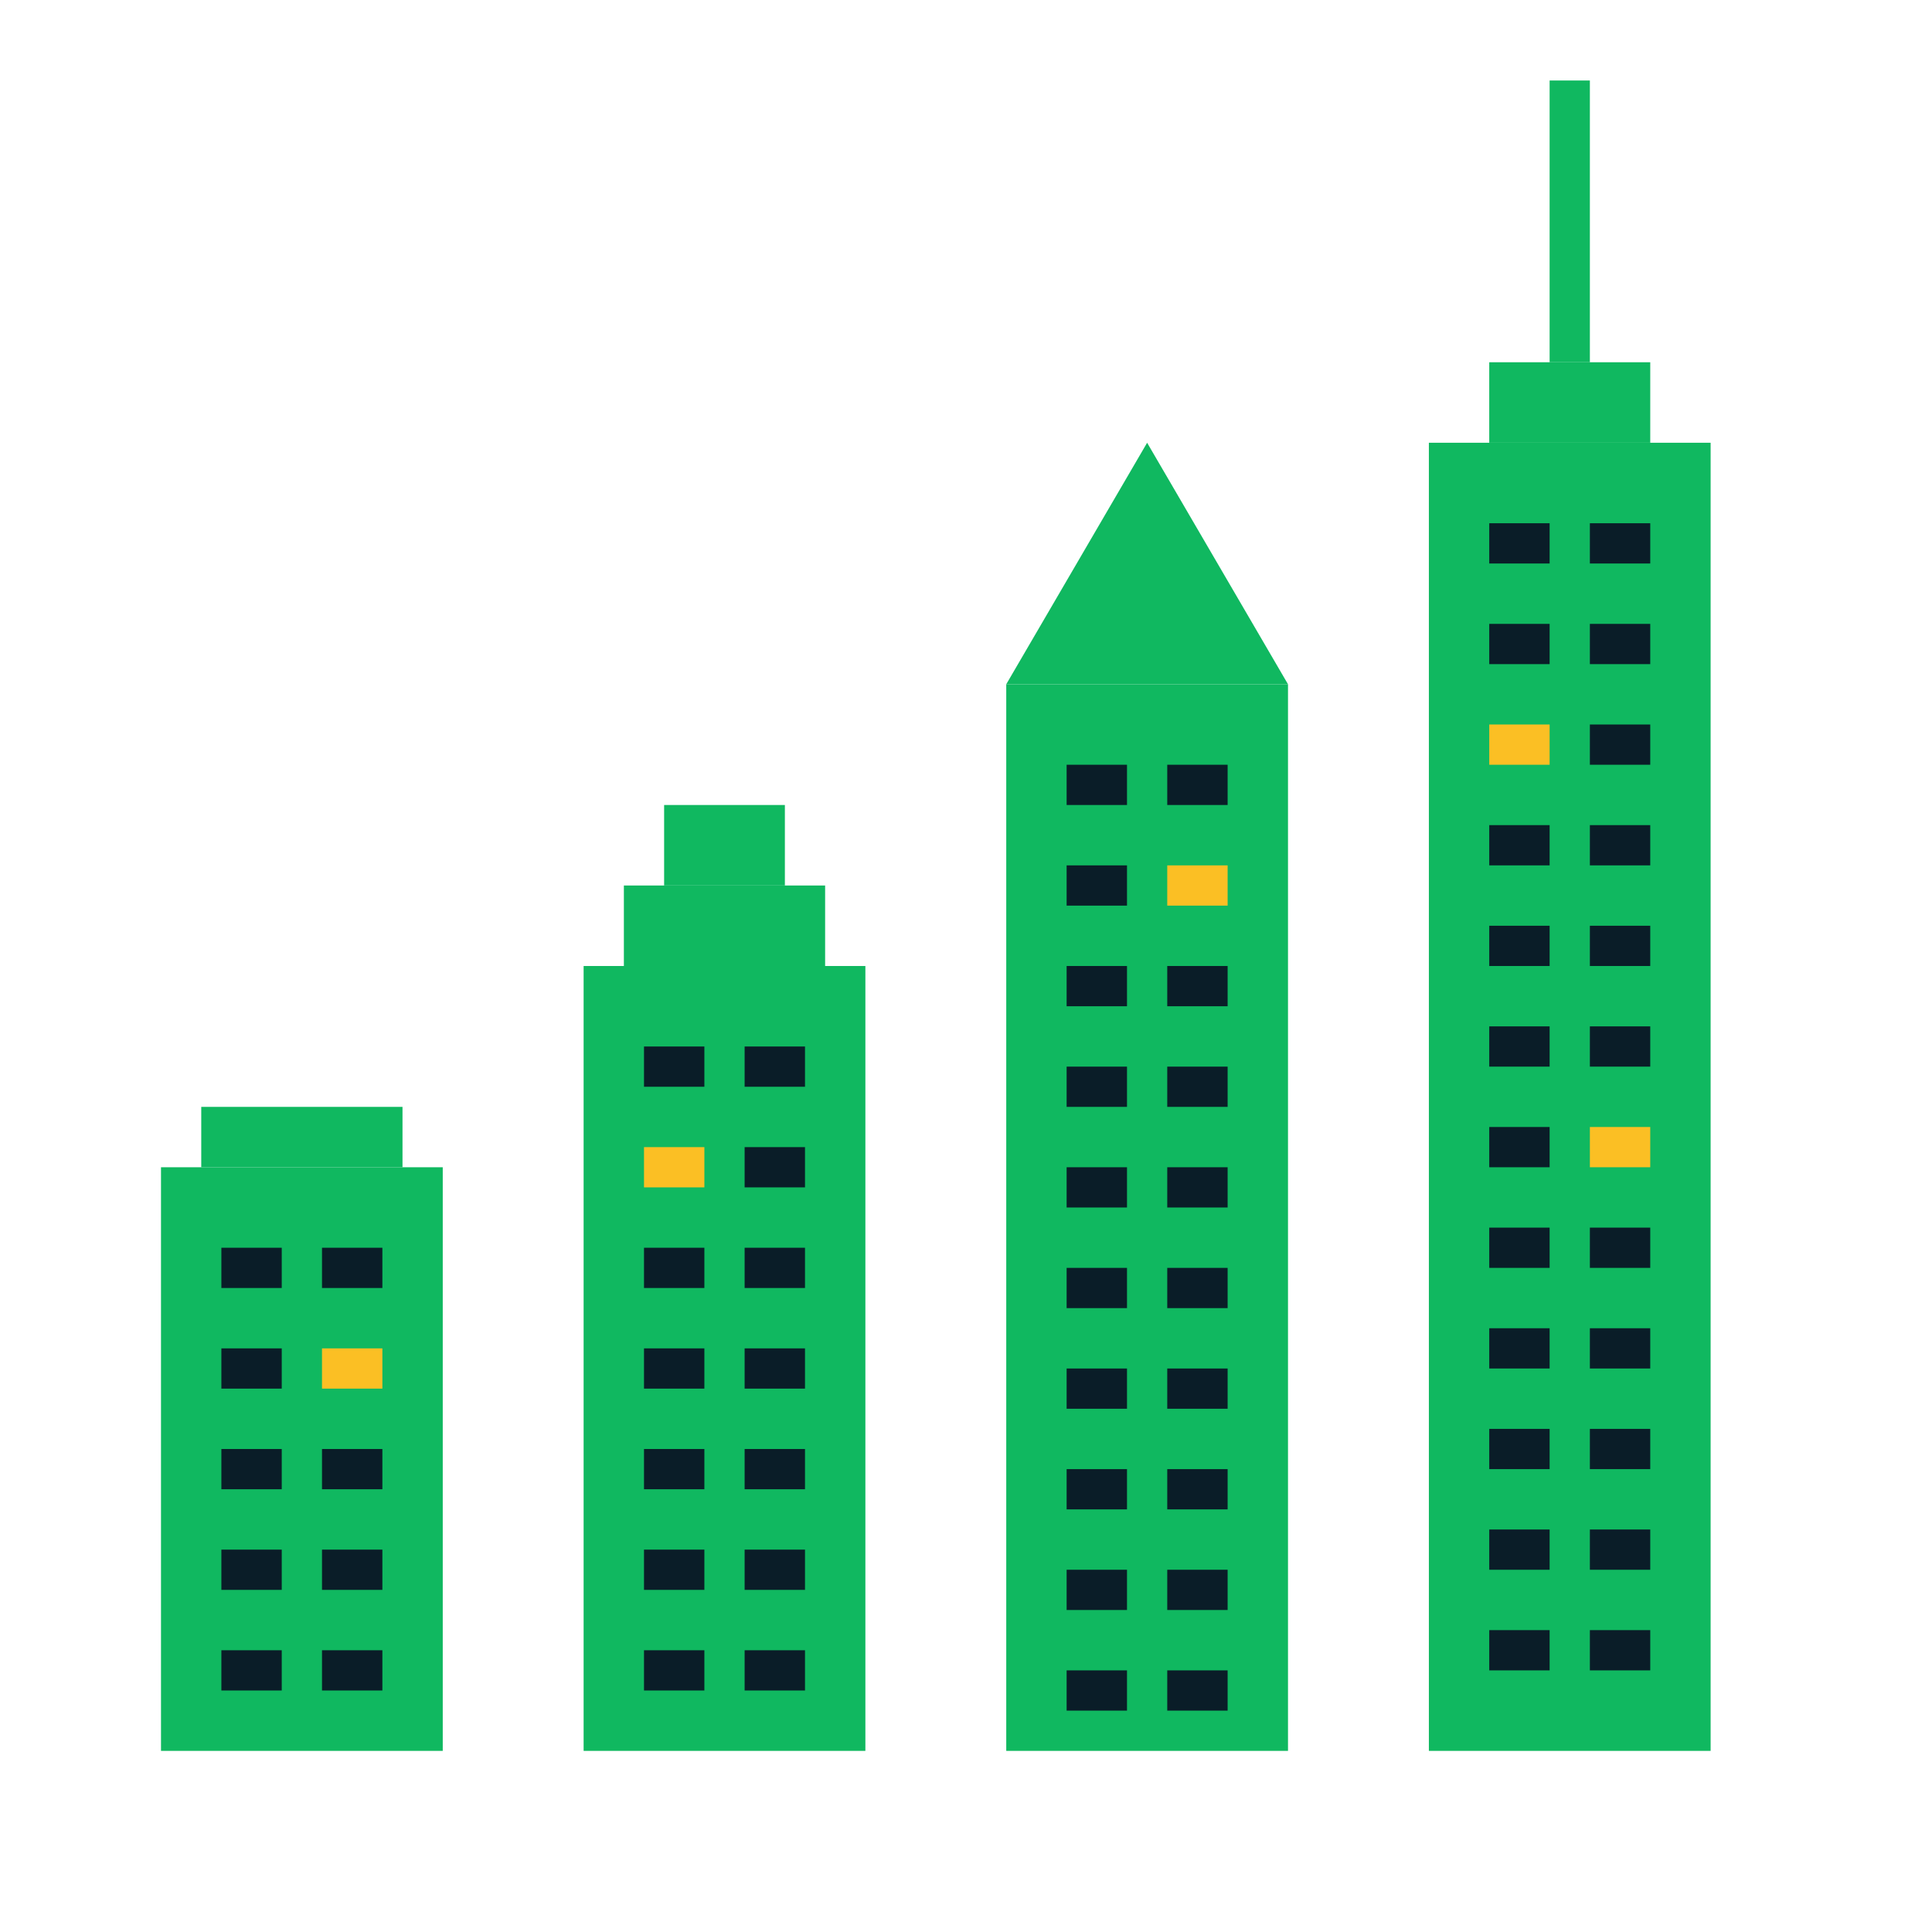
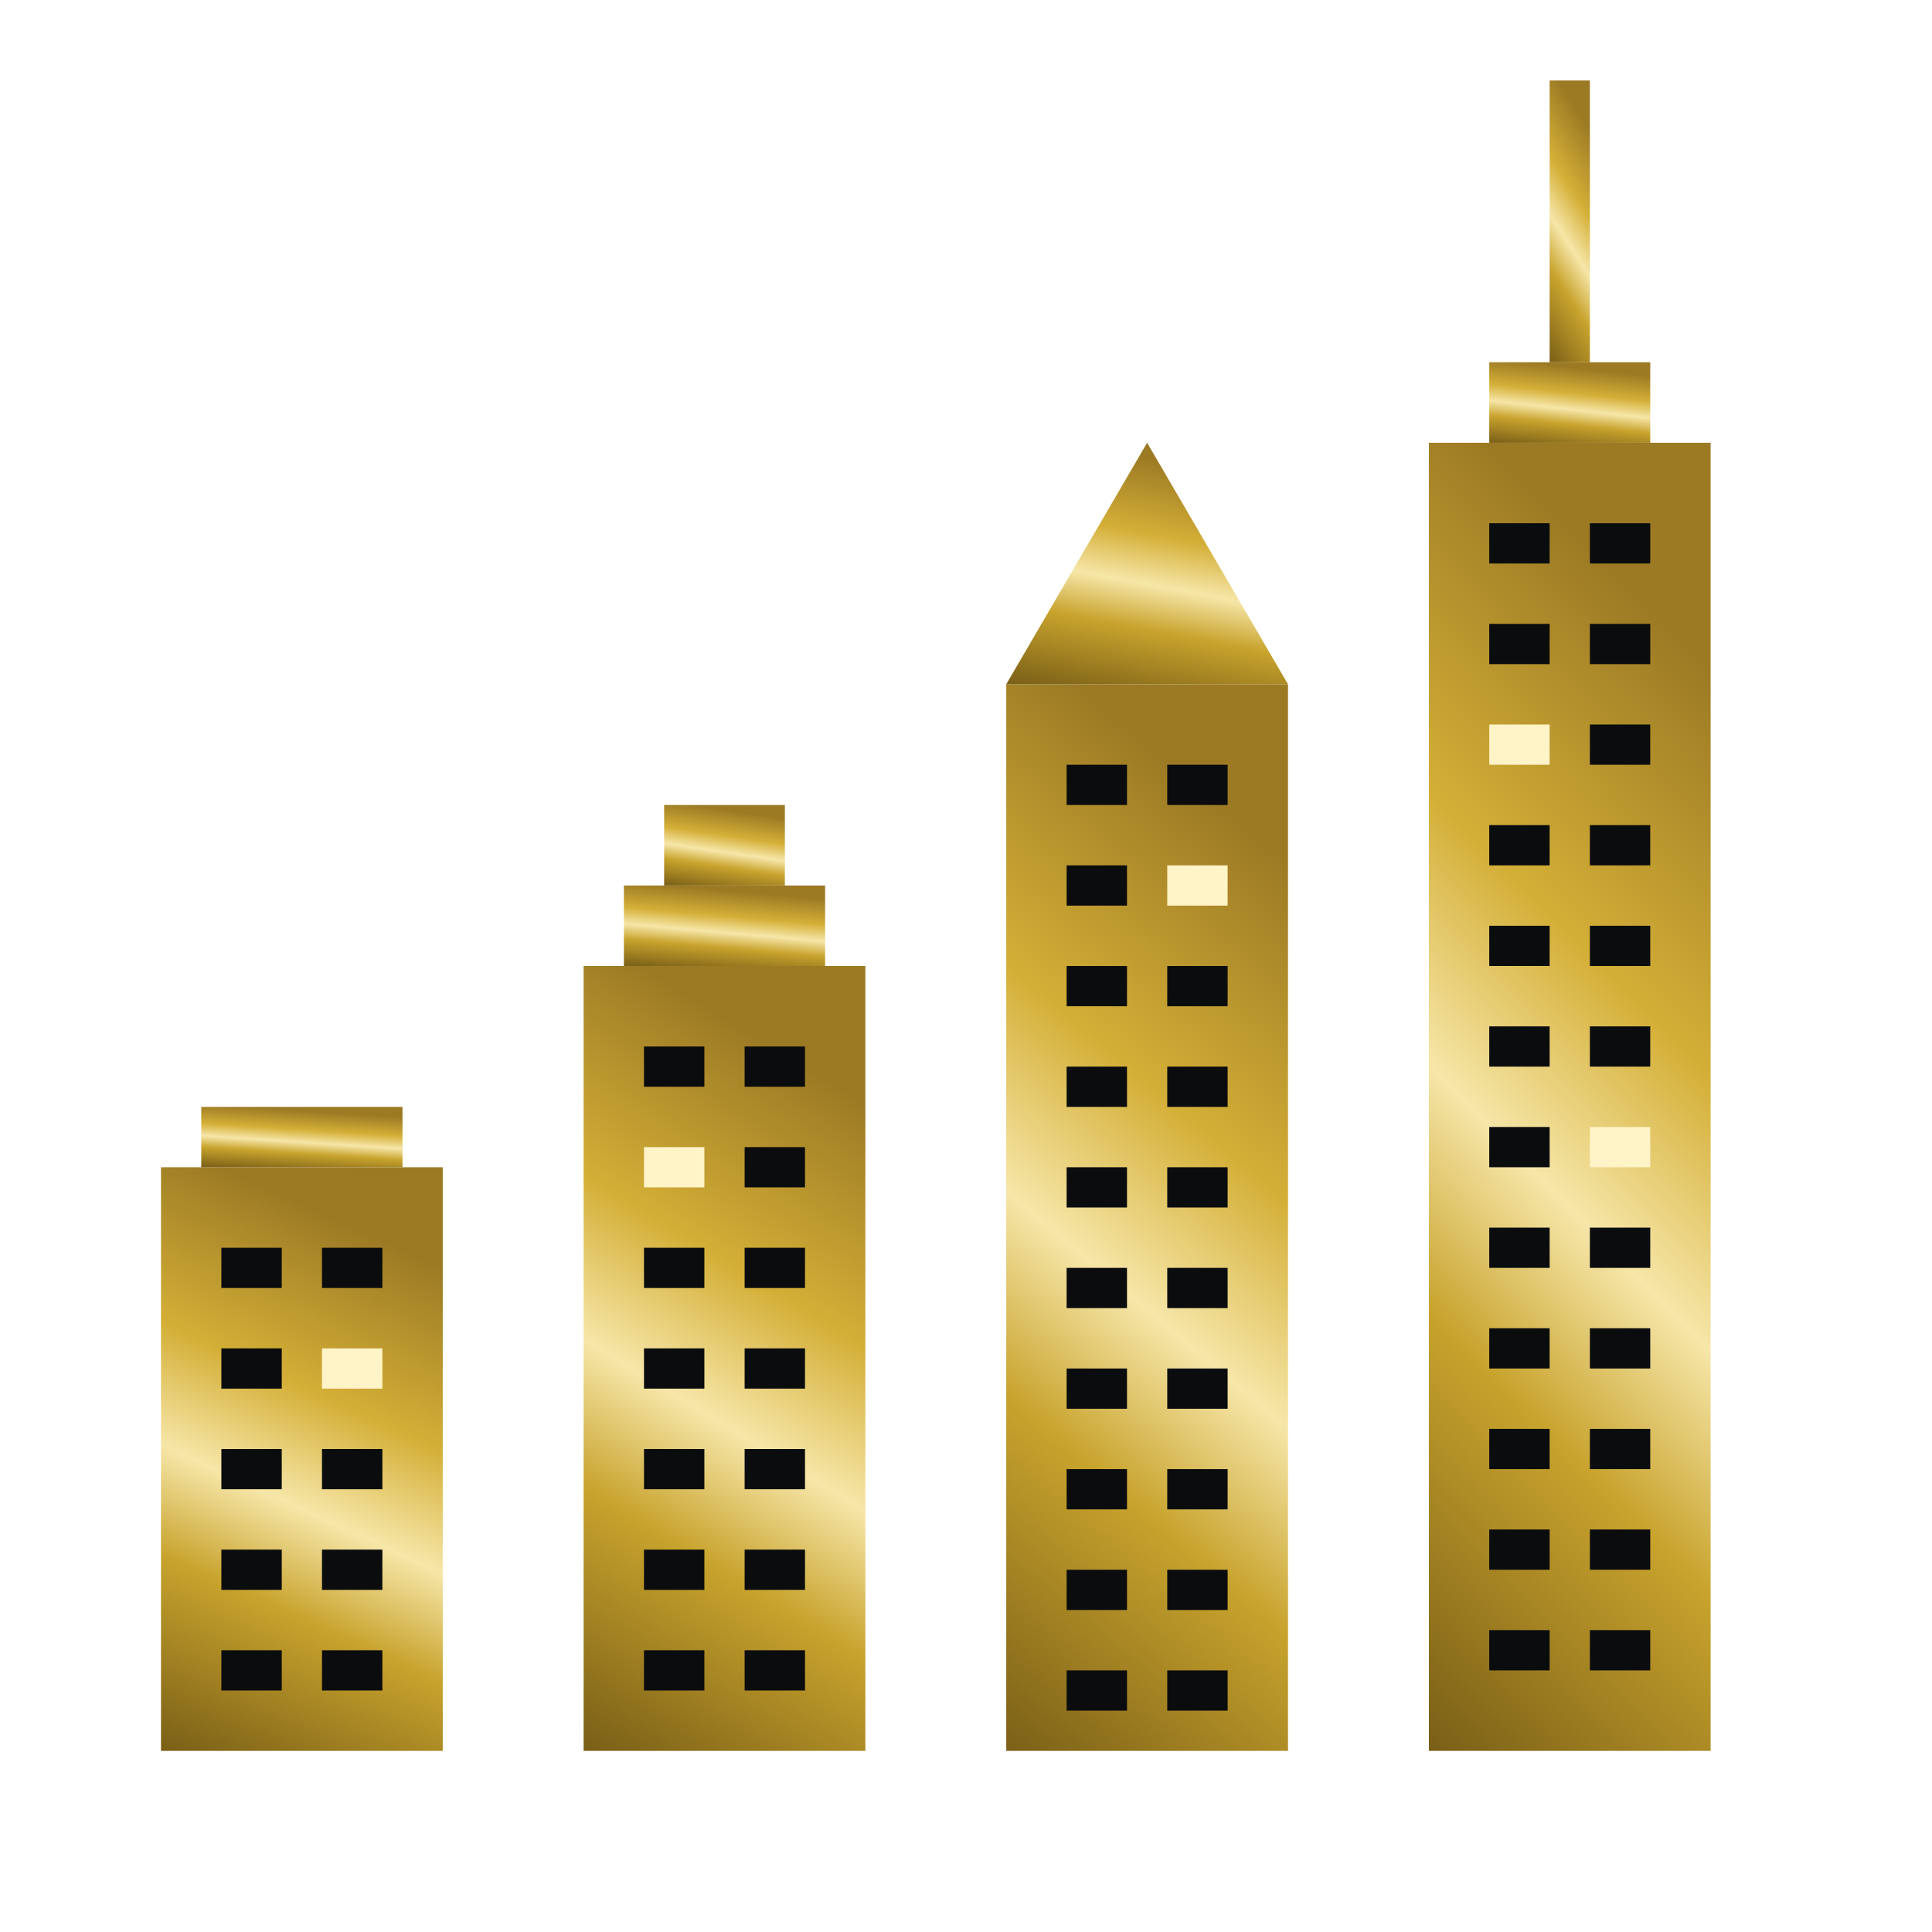
<svg xmlns="http://www.w3.org/2000/svg" viewBox="0 0 96 96">
-   <rect x="8" y="58" width="14" height="29" fill="#10b860" />
-   <rect x="10" y="55" width="10" height="3" fill="#10b860" />
-   <rect x="29" y="48" width="14" height="39" fill="#10b860" />
-   <rect x="31" y="44" width="10" height="4" fill="#10b860" />
-   <rect x="33" y="40" width="6" height="4" fill="#10b860" />
-   <rect x="50" y="34" width="14" height="53" fill="#10b860" />
-   <path d="M 50,34 L 57,22 L 64,34 Z" fill="#10b860" />
-   <rect x="71" y="22" width="14" height="65" fill="#10b860" />
-   <rect x="74" y="18" width="8" height="4" fill="#10b860" />
-   <rect x="77" y="4" width="2" height="14" fill="#10b860" />
-   <rect x="11" y="62" width="3" height="2" fill="#0a1d28" />
-   <rect x="16" y="62" width="3" height="2" fill="#0a1d28" />
-   <rect x="11" y="67" width="3" height="2" fill="#0a1d28" />
-   <rect x="16" y="67" width="3" height="2" fill="#fbbf24" />
-   <rect x="11" y="72" width="3" height="2" fill="#0a1d28" />
-   <rect x="16" y="72" width="3" height="2" fill="#0a1d28" />
-   <rect x="11" y="77" width="3" height="2" fill="#0a1d28" />
-   <rect x="16" y="77" width="3" height="2" fill="#0a1d28" />
-   <rect x="11" y="82" width="3" height="2" fill="#0a1d28" />
-   <rect x="16" y="82" width="3" height="2" fill="#0a1d28" />
-   <rect x="32" y="52" width="3" height="2" fill="#0a1d28" />
-   <rect x="37" y="52" width="3" height="2" fill="#0a1d28" />
-   <rect x="32" y="57" width="3" height="2" fill="#fbbf24" />
-   <rect x="37" y="57" width="3" height="2" fill="#0a1d28" />
-   <rect x="32" y="62" width="3" height="2" fill="#0a1d28" />
-   <rect x="37" y="62" width="3" height="2" fill="#0a1d28" />
-   <rect x="32" y="67" width="3" height="2" fill="#0a1d28" />
-   <rect x="37" y="67" width="3" height="2" fill="#0a1d28" />
-   <rect x="32" y="72" width="3" height="2" fill="#0a1d28" />
-   <rect x="37" y="72" width="3" height="2" fill="#0a1d28" />
-   <rect x="32" y="77" width="3" height="2" fill="#0a1d28" />
-   <rect x="37" y="77" width="3" height="2" fill="#0a1d28" />
-   <rect x="32" y="82" width="3" height="2" fill="#0a1d28" />
-   <rect x="37" y="82" width="3" height="2" fill="#0a1d28" />
-   <rect x="53" y="38" width="3" height="2" fill="#0a1d28" />
-   <rect x="58" y="38" width="3" height="2" fill="#0a1d28" />
-   <rect x="53" y="43" width="3" height="2" fill="#0a1d28" />
-   <rect x="58" y="43" width="3" height="2" fill="#fbbf24" />
-   <rect x="53" y="48" width="3" height="2" fill="#0a1d28" />
-   <rect x="58" y="48" width="3" height="2" fill="#0a1d28" />
-   <rect x="53" y="53" width="3" height="2" fill="#0a1d28" />
-   <rect x="58" y="53" width="3" height="2" fill="#0a1d28" />
-   <rect x="53" y="58" width="3" height="2" fill="#0a1d28" />
-   <rect x="58" y="58" width="3" height="2" fill="#0a1d28" />
-   <rect x="53" y="63" width="3" height="2" fill="#0a1d28" />
-   <rect x="58" y="63" width="3" height="2" fill="#0a1d28" />
-   <rect x="53" y="68" width="3" height="2" fill="#0a1d28" />
-   <rect x="58" y="68" width="3" height="2" fill="#0a1d28" />
-   <rect x="53" y="73" width="3" height="2" fill="#0a1d28" />
-   <rect x="58" y="73" width="3" height="2" fill="#0a1d28" />
-   <rect x="53" y="78" width="3" height="2" fill="#0a1d28" />
-   <rect x="58" y="78" width="3" height="2" fill="#0a1d28" />
-   <rect x="53" y="83" width="3" height="2" fill="#0a1d28" />
-   <rect x="58" y="83" width="3" height="2" fill="#0a1d28" />
-   <rect x="74" y="26" width="3" height="2" fill="#0a1d28" />
-   <rect x="79" y="26" width="3" height="2" fill="#0a1d28" />
-   <rect x="74" y="31" width="3" height="2" fill="#0a1d28" />
-   <rect x="79" y="31" width="3" height="2" fill="#0a1d28" />
-   <rect x="74" y="36" width="3" height="2" fill="#fbbf24" />
-   <rect x="79" y="36" width="3" height="2" fill="#0a1d28" />
-   <rect x="74" y="41" width="3" height="2" fill="#0a1d28" />
-   <rect x="79" y="41" width="3" height="2" fill="#0a1d28" />
-   <rect x="74" y="46" width="3" height="2" fill="#0a1d28" />
-   <rect x="79" y="46" width="3" height="2" fill="#0a1d28" />
-   <rect x="74" y="51" width="3" height="2" fill="#0a1d28" />
-   <rect x="79" y="51" width="3" height="2" fill="#0a1d28" />
-   <rect x="74" y="56" width="3" height="2" fill="#0a1d28" />
-   <rect x="79" y="56" width="3" height="2" fill="#fbbf24" />
-   <rect x="74" y="61" width="3" height="2" fill="#0a1d28" />
-   <rect x="79" y="61" width="3" height="2" fill="#0a1d28" />
-   <rect x="74" y="66" width="3" height="2" fill="#0a1d28" />
-   <rect x="79" y="66" width="3" height="2" fill="#0a1d28" />
-   <rect x="74" y="71" width="3" height="2" fill="#0a1d28" />
-   <rect x="79" y="71" width="3" height="2" fill="#0a1d28" />
-   <rect x="74" y="76" width="3" height="2" fill="#0a1d28" />
-   <rect x="79" y="76" width="3" height="2" fill="#0a1d28" />
-   <rect x="74" y="81" width="3" height="2" fill="#0a1d28" />
-   <rect x="79" y="81" width="3" height="2" fill="#0a1d28" />
+   <defs>
+     <linearGradient id="bashflowGold" x1="0" y1="1" x2="0.22" y2="0">
+       <stop offset="0" stop-color="#7a5f17" />
+       <stop offset="0.32" stop-color="#c8a32d" />
+       <stop offset="0.5" stop-color="#f6e6a8" />
+       <stop offset="0.7" stop-color="#d4af37" />
+       <stop offset="1" stop-color="#9c7a24" />
+     </linearGradient>
+   </defs>
+   <rect x="8" y="58" width="14" height="29" fill="url(#bashflowGold)" />
+   <rect x="10" y="55" width="10" height="3" fill="url(#bashflowGold)" />
+   <rect x="29" y="48" width="14" height="39" fill="url(#bashflowGold)" />
+   <rect x="31" y="44" width="10" height="4" fill="url(#bashflowGold)" />
+   <rect x="33" y="40" width="6" height="4" fill="url(#bashflowGold)" />
+   <rect x="50" y="34" width="14" height="53" fill="url(#bashflowGold)" />
+   <path d="M 50,34 L 57,22 L 64,34 Z" fill="url(#bashflowGold)" />
+   <rect x="71" y="22" width="14" height="65" fill="url(#bashflowGold)" />
+   <rect x="74" y="18" width="8" height="4" fill="url(#bashflowGold)" />
+   <rect x="77" y="4" width="2" height="14" fill="url(#bashflowGold)" />
+   <rect x="11" y="62" width="3" height="2" fill="#0b0c0e" />
+   <rect x="16" y="62" width="3" height="2" fill="#0b0c0e" />
+   <rect x="11" y="67" width="3" height="2" fill="#0b0c0e" />
+   <rect x="16" y="67" width="3" height="2" fill="#fff3c8" />
+   <rect x="11" y="72" width="3" height="2" fill="#0b0c0e" />
+   <rect x="16" y="72" width="3" height="2" fill="#0b0c0e" />
+   <rect x="11" y="77" width="3" height="2" fill="#0b0c0e" />
+   <rect x="16" y="77" width="3" height="2" fill="#0b0c0e" />
+   <rect x="11" y="82" width="3" height="2" fill="#0b0c0e" />
+   <rect x="16" y="82" width="3" height="2" fill="#0b0c0e" />
+   <rect x="32" y="52" width="3" height="2" fill="#0b0c0e" />
+   <rect x="37" y="52" width="3" height="2" fill="#0b0c0e" />
+   <rect x="32" y="57" width="3" height="2" fill="#fff3c8" />
+   <rect x="37" y="57" width="3" height="2" fill="#0b0c0e" />
+   <rect x="32" y="62" width="3" height="2" fill="#0b0c0e" />
+   <rect x="37" y="62" width="3" height="2" fill="#0b0c0e" />
+   <rect x="32" y="67" width="3" height="2" fill="#0b0c0e" />
+   <rect x="37" y="67" width="3" height="2" fill="#0b0c0e" />
+   <rect x="32" y="72" width="3" height="2" fill="#0b0c0e" />
+   <rect x="37" y="72" width="3" height="2" fill="#0b0c0e" />
+   <rect x="32" y="77" width="3" height="2" fill="#0b0c0e" />
+   <rect x="37" y="77" width="3" height="2" fill="#0b0c0e" />
+   <rect x="32" y="82" width="3" height="2" fill="#0b0c0e" />
+   <rect x="37" y="82" width="3" height="2" fill="#0b0c0e" />
+   <rect x="53" y="38" width="3" height="2" fill="#0b0c0e" />
+   <rect x="58" y="38" width="3" height="2" fill="#0b0c0e" />
+   <rect x="53" y="43" width="3" height="2" fill="#0b0c0e" />
+   <rect x="58" y="43" width="3" height="2" fill="#fff3c8" />
+   <rect x="53" y="48" width="3" height="2" fill="#0b0c0e" />
+   <rect x="58" y="48" width="3" height="2" fill="#0b0c0e" />
+   <rect x="53" y="53" width="3" height="2" fill="#0b0c0e" />
+   <rect x="58" y="53" width="3" height="2" fill="#0b0c0e" />
+   <rect x="53" y="58" width="3" height="2" fill="#0b0c0e" />
+   <rect x="58" y="58" width="3" height="2" fill="#0b0c0e" />
+   <rect x="53" y="63" width="3" height="2" fill="#0b0c0e" />
+   <rect x="58" y="63" width="3" height="2" fill="#0b0c0e" />
+   <rect x="53" y="68" width="3" height="2" fill="#0b0c0e" />
+   <rect x="58" y="68" width="3" height="2" fill="#0b0c0e" />
+   <rect x="53" y="73" width="3" height="2" fill="#0b0c0e" />
+   <rect x="58" y="73" width="3" height="2" fill="#0b0c0e" />
+   <rect x="53" y="78" width="3" height="2" fill="#0b0c0e" />
+   <rect x="58" y="78" width="3" height="2" fill="#0b0c0e" />
+   <rect x="53" y="83" width="3" height="2" fill="#0b0c0e" />
+   <rect x="58" y="83" width="3" height="2" fill="#0b0c0e" />
+   <rect x="74" y="26" width="3" height="2" fill="#0b0c0e" />
+   <rect x="79" y="26" width="3" height="2" fill="#0b0c0e" />
+   <rect x="74" y="31" width="3" height="2" fill="#0b0c0e" />
+   <rect x="79" y="31" width="3" height="2" fill="#0b0c0e" />
+   <rect x="74" y="36" width="3" height="2" fill="#fff3c8" />
+   <rect x="79" y="36" width="3" height="2" fill="#0b0c0e" />
+   <rect x="74" y="41" width="3" height="2" fill="#0b0c0e" />
+   <rect x="79" y="41" width="3" height="2" fill="#0b0c0e" />
+   <rect x="74" y="46" width="3" height="2" fill="#0b0c0e" />
+   <rect x="79" y="46" width="3" height="2" fill="#0b0c0e" />
+   <rect x="74" y="51" width="3" height="2" fill="#0b0c0e" />
+   <rect x="79" y="51" width="3" height="2" fill="#0b0c0e" />
+   <rect x="74" y="56" width="3" height="2" fill="#0b0c0e" />
+   <rect x="79" y="56" width="3" height="2" fill="#fff3c8" />
+   <rect x="74" y="61" width="3" height="2" fill="#0b0c0e" />
+   <rect x="79" y="61" width="3" height="2" fill="#0b0c0e" />
+   <rect x="74" y="66" width="3" height="2" fill="#0b0c0e" />
+   <rect x="79" y="66" width="3" height="2" fill="#0b0c0e" />
+   <rect x="74" y="71" width="3" height="2" fill="#0b0c0e" />
+   <rect x="79" y="71" width="3" height="2" fill="#0b0c0e" />
+   <rect x="74" y="76" width="3" height="2" fill="#0b0c0e" />
+   <rect x="79" y="76" width="3" height="2" fill="#0b0c0e" />
+   <rect x="74" y="81" width="3" height="2" fill="#0b0c0e" />
+   <rect x="79" y="81" width="3" height="2" fill="#0b0c0e" />
</svg>
